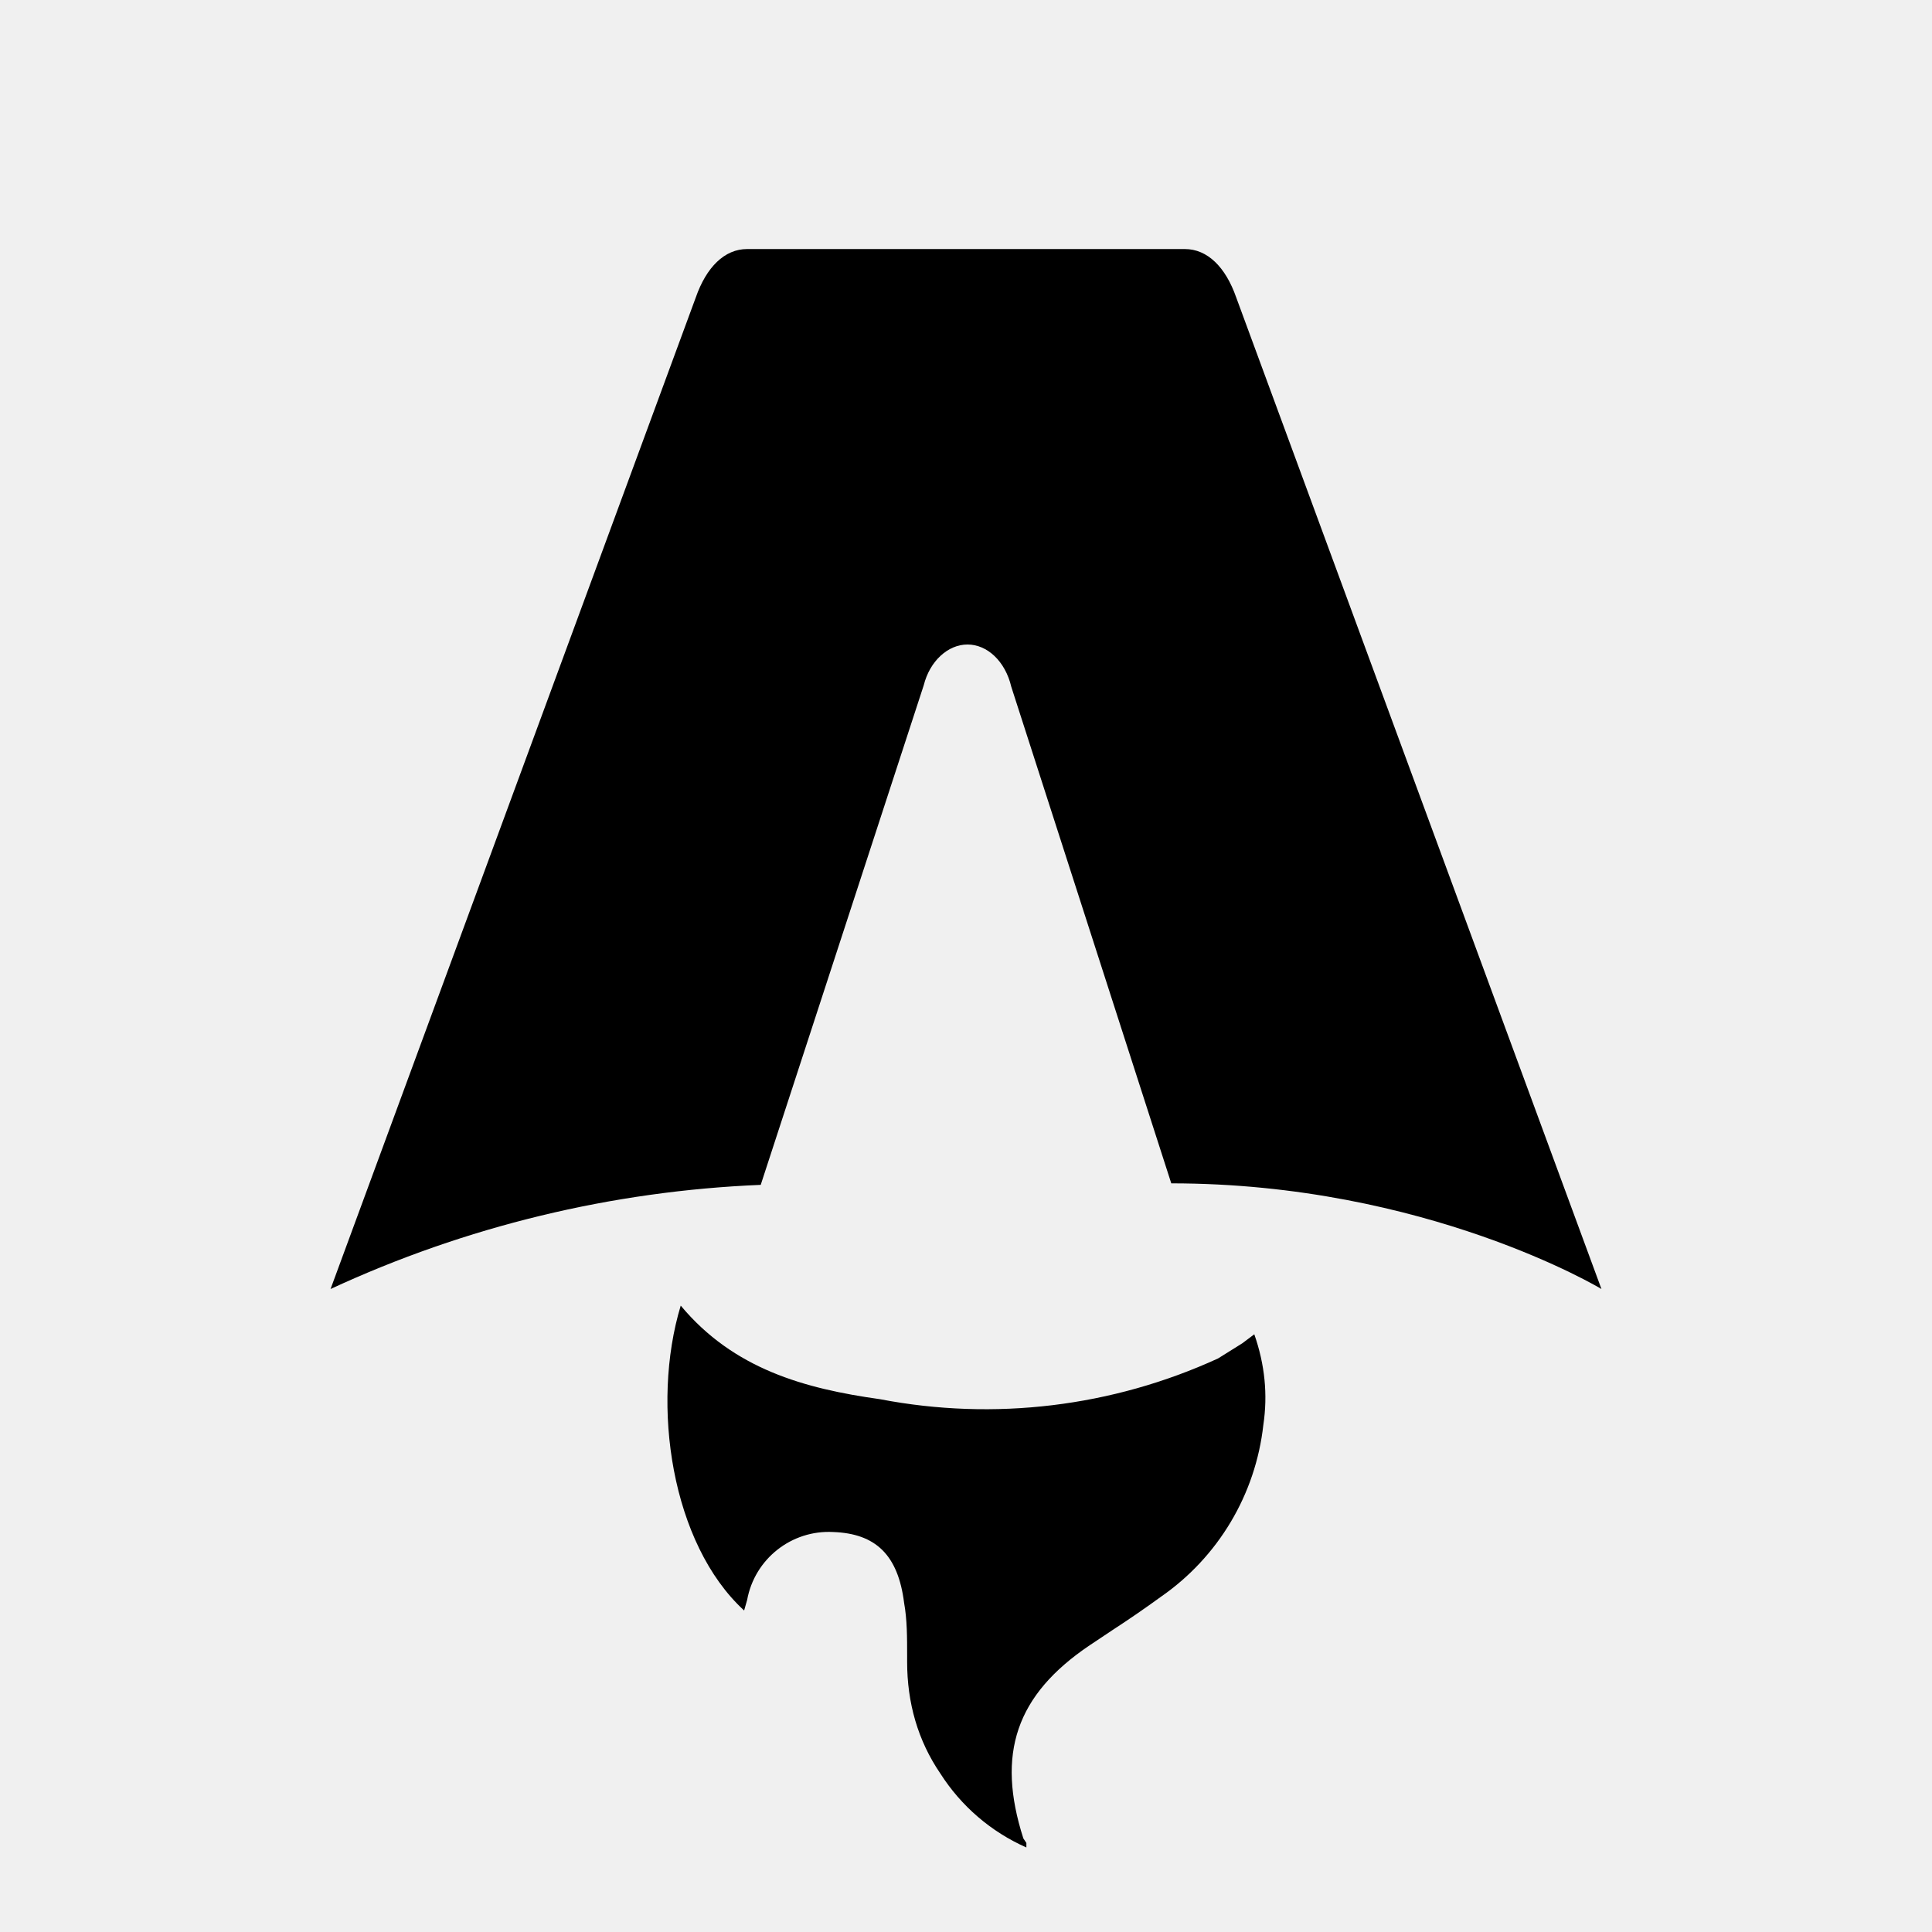
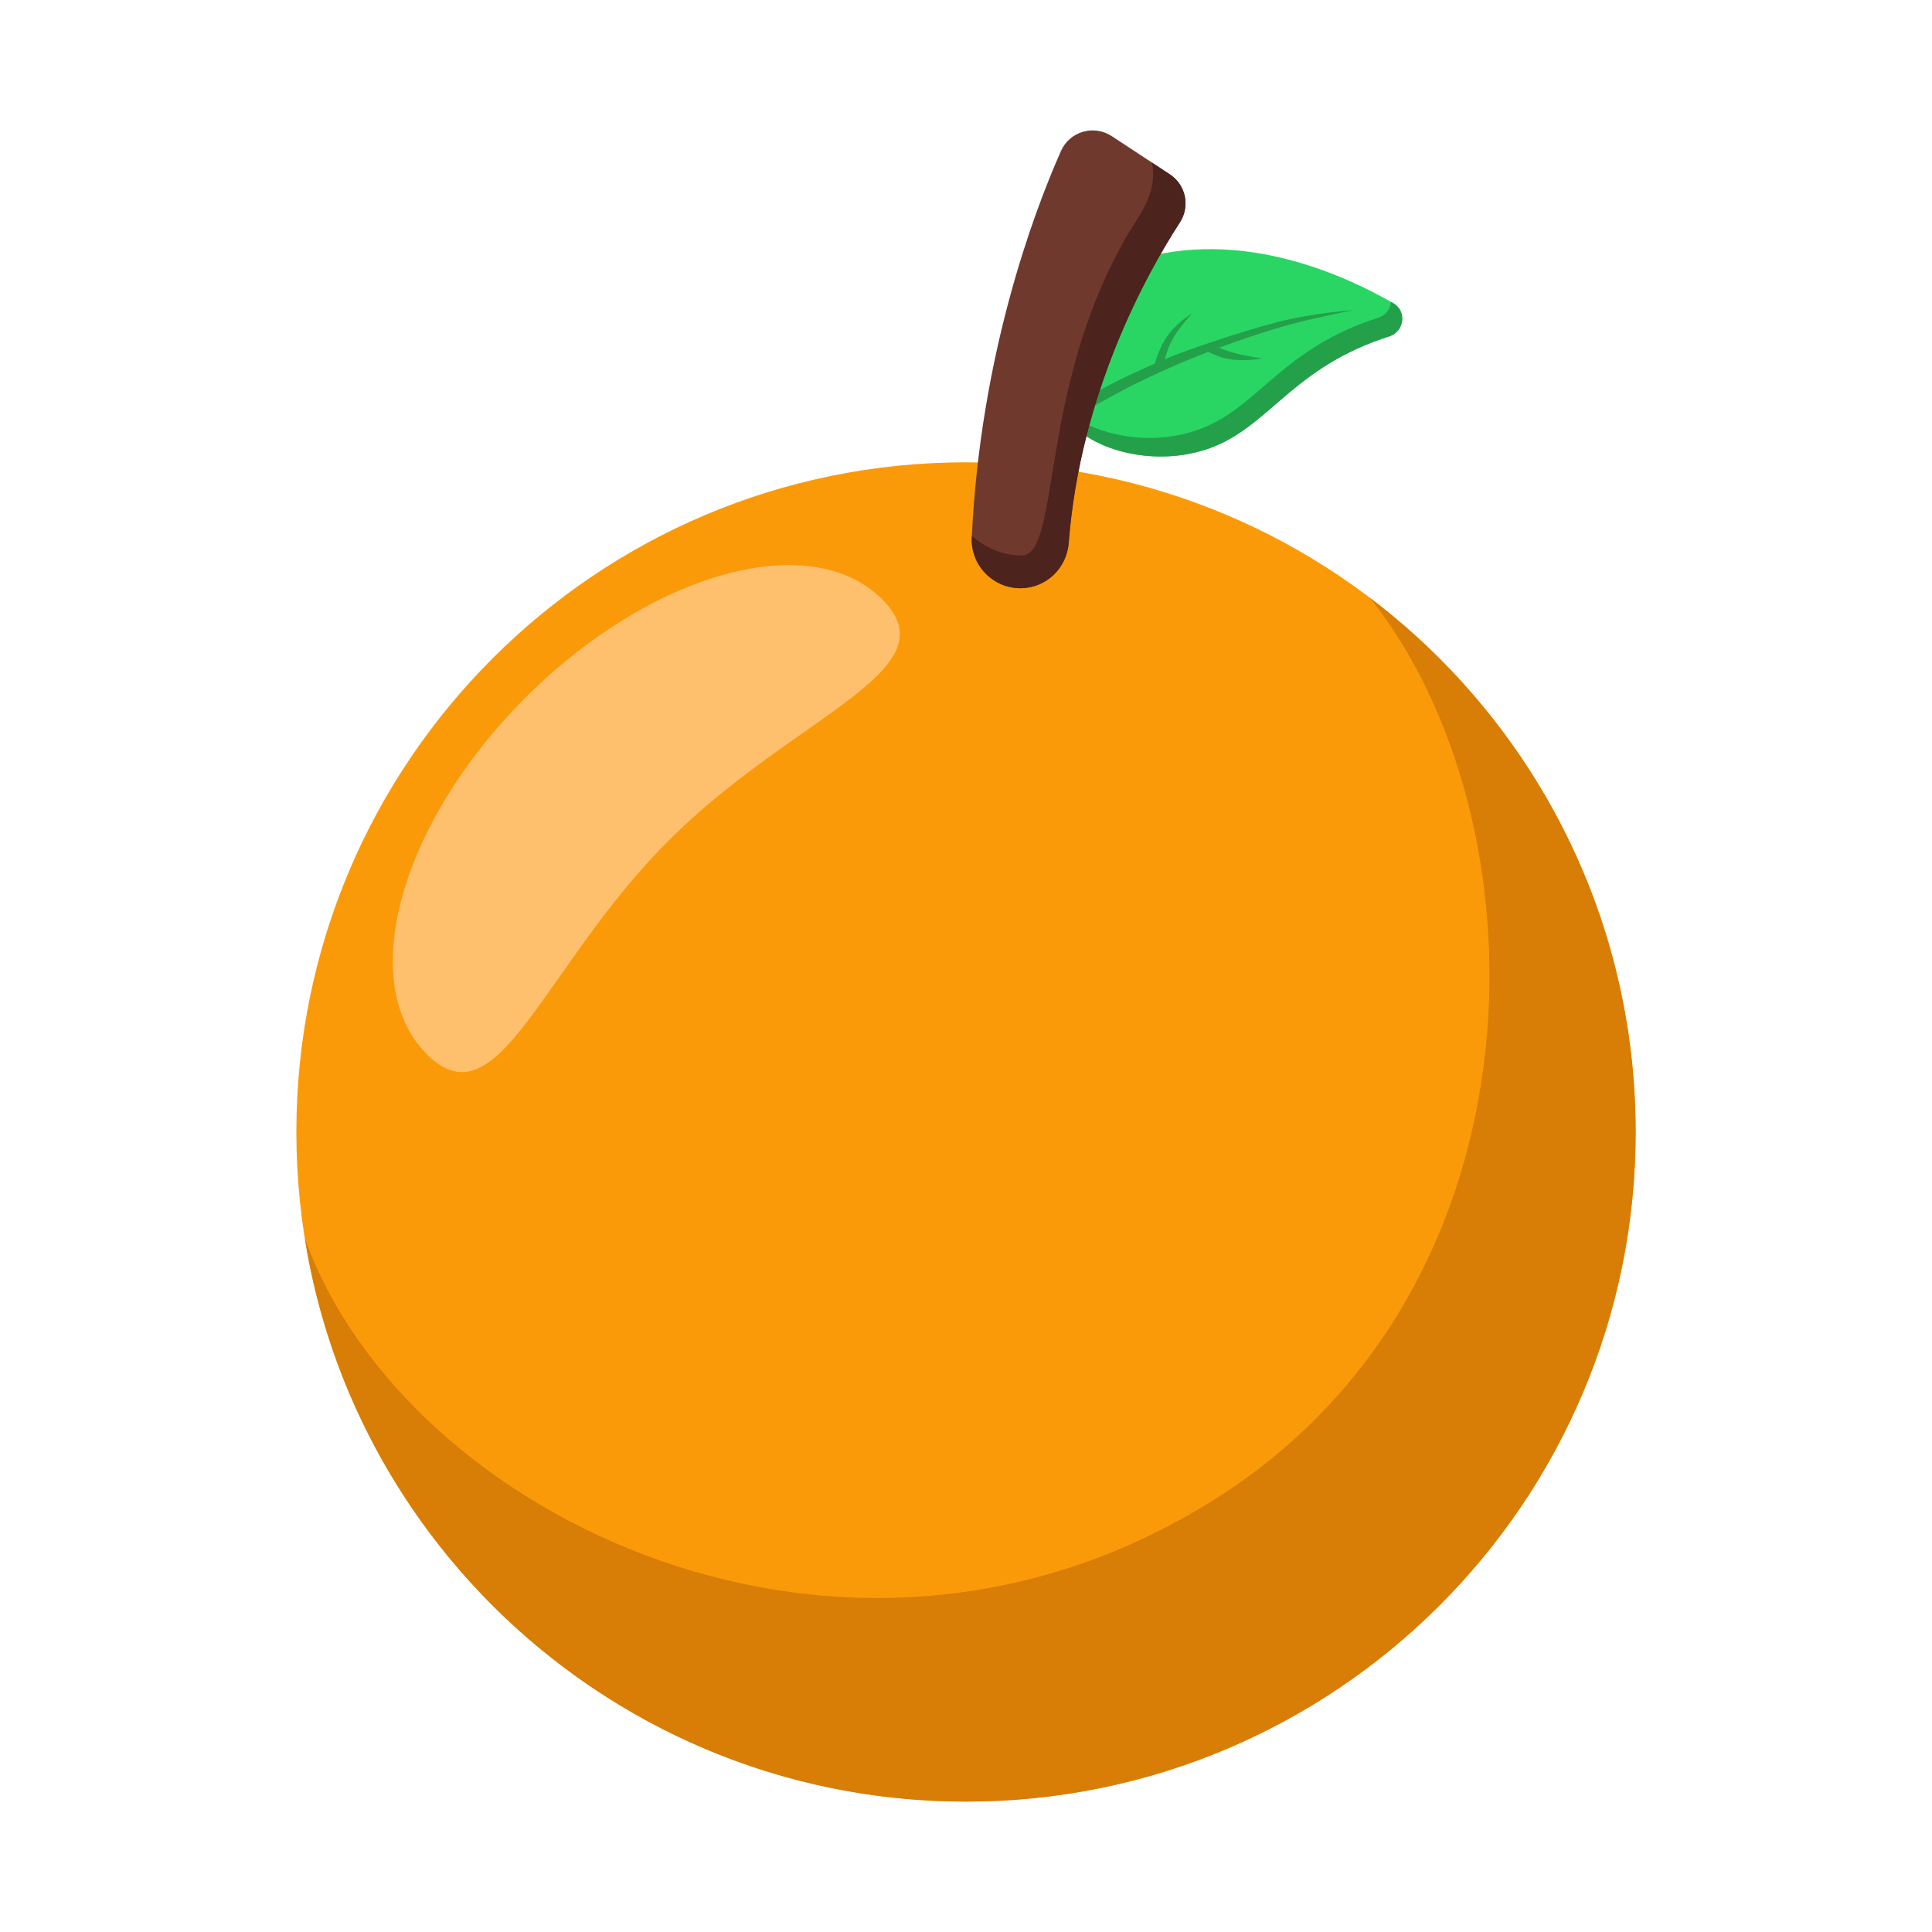
- <svg xmlns="http://www.w3.org/2000/svg" fill="none" viewBox="0 0 128 128">
-   <path d="M50.4 78.5a75.1 75.1 0 0 0-28.5 6.9l24.2-65.7c.7-2 1.9-3.2 3.4-3.2h29c1.5 0 2.7 1.2 3.4 3.2l24.2 65.7s-11.6-7-28.5-7L67 45.5c-.4-1.7-1.6-2.8-2.9-2.8-1.3 0-2.5 1.1-2.9 2.7L50.4 78.5Zm-1.1 28.2Zm-4.2-20.2c-2 6.6-.6 15.8 4.2 20.2a17.5 17.5 0 0 1 .2-.7 5.5 5.5 0 0 1 5.7-4.5c2.8.1 4.3 1.5 4.7 4.7.2 1.1.2 2.3.2 3.5v.4c0 2.7.7 5.2 2.2 7.4a13 13 0 0 0 5.7 4.9v-.3l-.2-.3c-1.8-5.6-.5-9.5 4.4-12.8l1.5-1a73 73 0 0 0 3.2-2.2 16 16 0 0 0 6.8-11.4c.3-2 .1-4-.6-6l-.8.6-1.6 1a37 37 0 0 1-22.4 2.7c-5-.7-9.7-2-13.2-6.2Z" />
-   <style>
-         path { fill: #000; }
-         @media (prefers-color-scheme: dark) {
-             path { fill: #FFF; }
-         }
-     </style>
+ <svg xmlns="http://www.w3.org/2000/svg" version="1.1" x="0px" y="0px" viewBox="0 0 600 600" style="enable-background:new 0 0 600 600;" xml:space="preserve">
+   <g id="background">
+     <rect y="0" style="fill:#FFFFFF;" width="600" height="600" />
+   </g>
+   <g id="objects">
+     <g>
+       <path style="fill:#29D663;" d="M335.733,134.257c-0.006,0.006-0.006,0.006,0.006,0.006c8.853,6.995,26.403,10.444,41.418,4.364    c17.514-7.092,24.974-24.87,54.389-34.192c4.603-1.535,5.401-7.833,1.161-10.268c-16.715-9.625-50.322-24.489-84.02-12.046    c-18.827,7.069-27.436,21.744-21.531,38.577l2.661,7.684L335.733,134.257z" />
+       <path style="fill:#24A04A;" d="M334.294,125.184c0.109-0.109,0.233-0.205,0.368-0.284c6.288-3.498,13.061-7.152,20.207-10.3    l2.55-1.169c0.411-0.182,0.817-0.353,1.223-0.522c0.342-1.25,0.668-2.227,1.042-3.126c0.531-1.324,1.121-2.593,1.772-3.746    c3.069-5.429,8.662-8.617,8.662-8.617c-1.541,1.979-6.348,6.507-8.106,13.232c-0.086,0.331-0.214,0.646-0.305,0.966l3.528-1.482    c3.257-1.245,18.351-6.696,31.439-10.101c10.99-2.859,23.746-3.735,23.746-3.735s-14.487,2.873-22.446,5.221    c-6.421,1.888-12.919,4.059-19.346,6.461c1.194,0.534,2.456,0.998,3.774,1.386c2.362,0.69,7.301,1.69,9.6,1.928    c0,0-4.815,1.063-10.171,0.259c-2.43-0.365-4.616-1.316-6.606-2.284c-2.05,0.783-4.112,1.631-6.109,2.452    c-0.919,0.378-1.838,0.756-2.759,1.129l-6.009,2.669c-0.547,0.241-1.093,0.482-1.634,0.736l-2.515,1.214    c-6.966,3.237-13.581,6.979-19.692,10.54c-0.441,0.257-0.929,0.324-1.396,0.2c-0.468-0.123-0.859-0.421-1.102-0.839    C333.598,126.664,333.714,125.764,334.294,125.184C334.293,125.185,334.293,125.185,334.294,125.184z" />
+       <path style="fill:#24A04A;" d="M431.55,104.44c-29.42,9.32-36.88,27.1-54.39,34.19c-15.02,6.08-32.57,2.63-41.42-4.37    c-0.01,0-0.01,0-0.01,0l-5.91-5.88l-1.22-3.51l3.65,3.62c-0.01,0.01-0.01,0.01,0.01,0.01c8.85,6.99,26.4,10.44,41.41,4.36    c17.52-7.09,24.98-24.87,54.39-34.19c2.35-0.78,3.71-2.8,3.91-4.92c0.25,0.14,0.5,0.28,0.74,0.42    C436.95,96.6,436.15,102.9,431.55,104.44z" />
+       <circle style="fill:#FB9A09;" cx="300" cy="351.538" r="207.962" />
+       <path style="fill:#70392E;" d="M316.89,182.675L316.89,182.675c-8.603,0-15.51-7.222-15.1-15.82    c2.677-56.235,18.935-100.202,27.717-119.983c2.706-6.096,10.238-8.242,15.802-4.568l17.982,11.832    c4.984,3.269,6.382,9.913,3.142,14.917c-10.454,16.145-30.945,53.069-34.543,99.577    C331.279,176.524,324.805,182.675,316.89,182.675z" />
+       <path style="fill:#4C231D;" d="M366.433,69.054c-10.452,16.14-30.941,53.066-34.54,99.577c-0.615,7.894-7.089,14.042-15,14.042    c-8.608,0-15.516-7.224-15.1-15.823c0.009-0.136,0.009-0.271,0.018-0.407c3.391,2.902,8.635,6.067,15.471,6.067    c12.659,0,4.521-56.059,36.167-104.885c4.213-6.501,5.398-12.179,4.277-17.152l5.561,3.662    C368.278,57.399,369.67,64.045,366.433,69.054z" />
+       <path style="fill:#D87D05;" d="M507.96,351.54c0,114.85-93.11,207.96-207.96,207.96c-103.61,0-189.53-75.78-205.34-174.94    C125.5,471.03,264.07,538.64,379,464.5c103.06-66.49,101.12-210.34,46.43-278.85C475.57,223.62,507.96,283.79,507.96,351.54z" />
+       <path style="fill:#FFC06E;" d="M207.597,261.097c-39.037,39.029-52.849,88.501-74.994,66.356    c-22.154-22.154-8.464-71.749,30.574-110.777c39.028-39.037,88.623-52.727,110.777-30.574    C296.098,208.247,246.625,222.059,207.597,261.097z" />
+     </g>
+   </g>
</svg>
